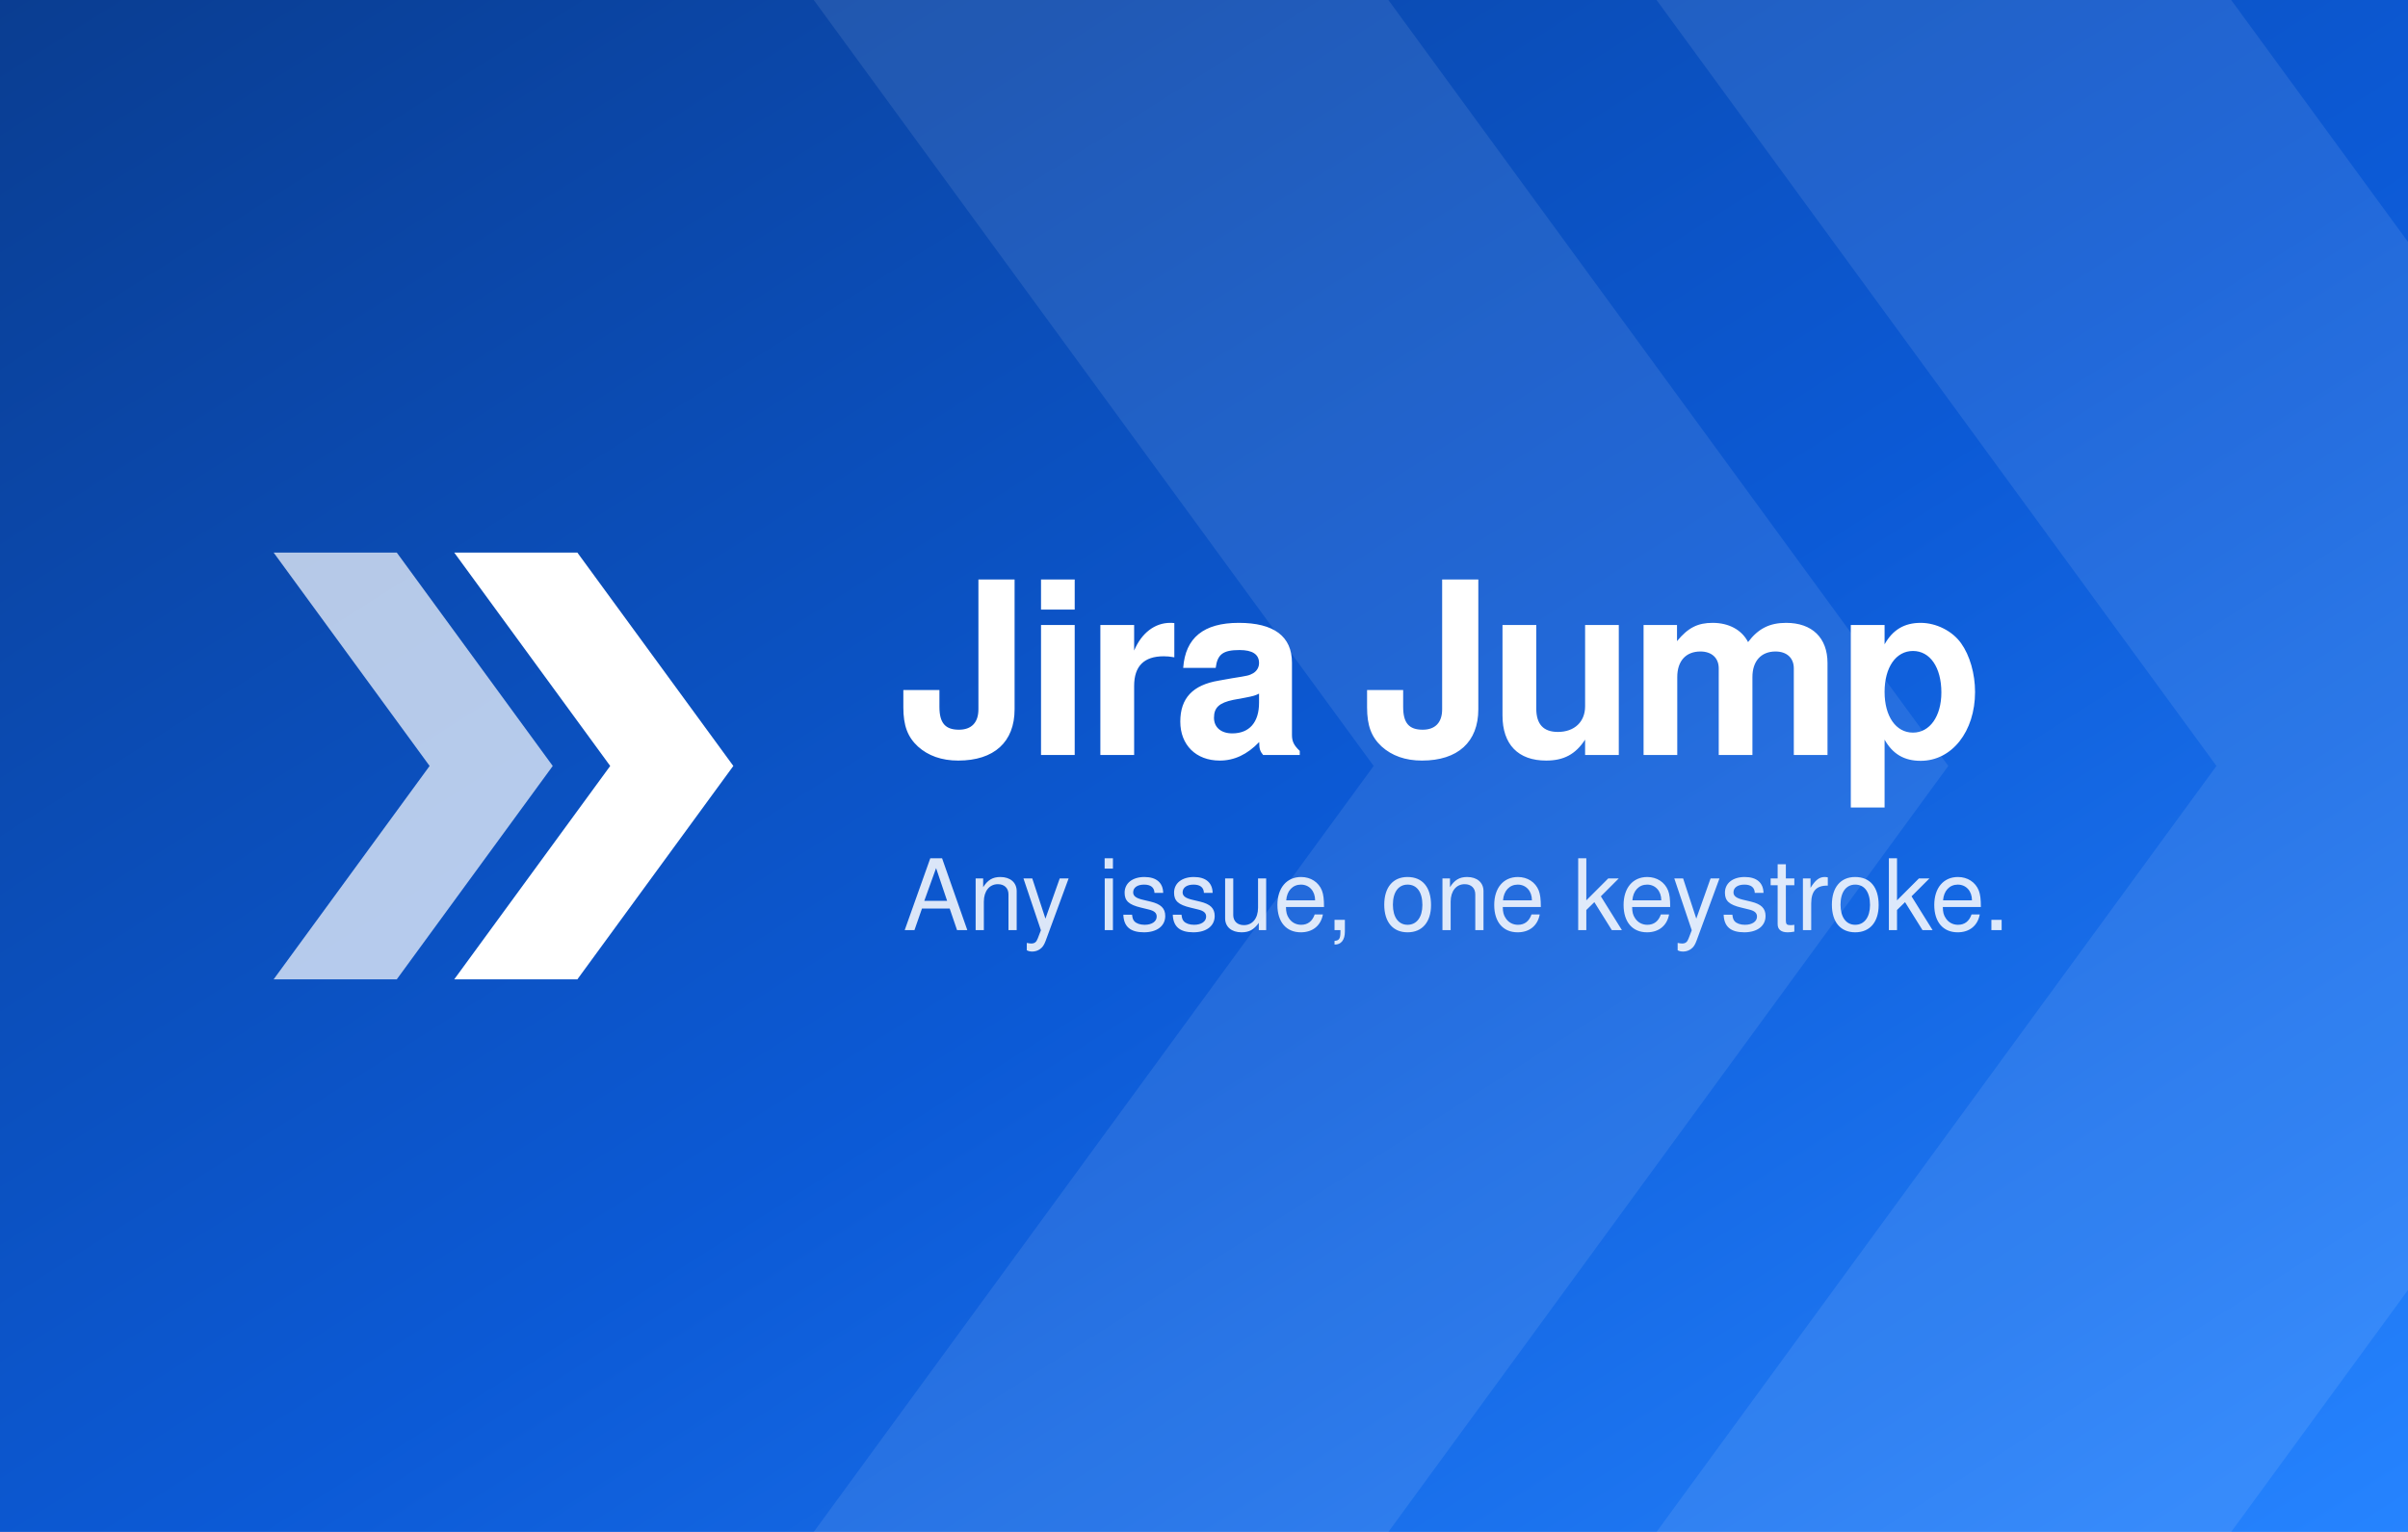
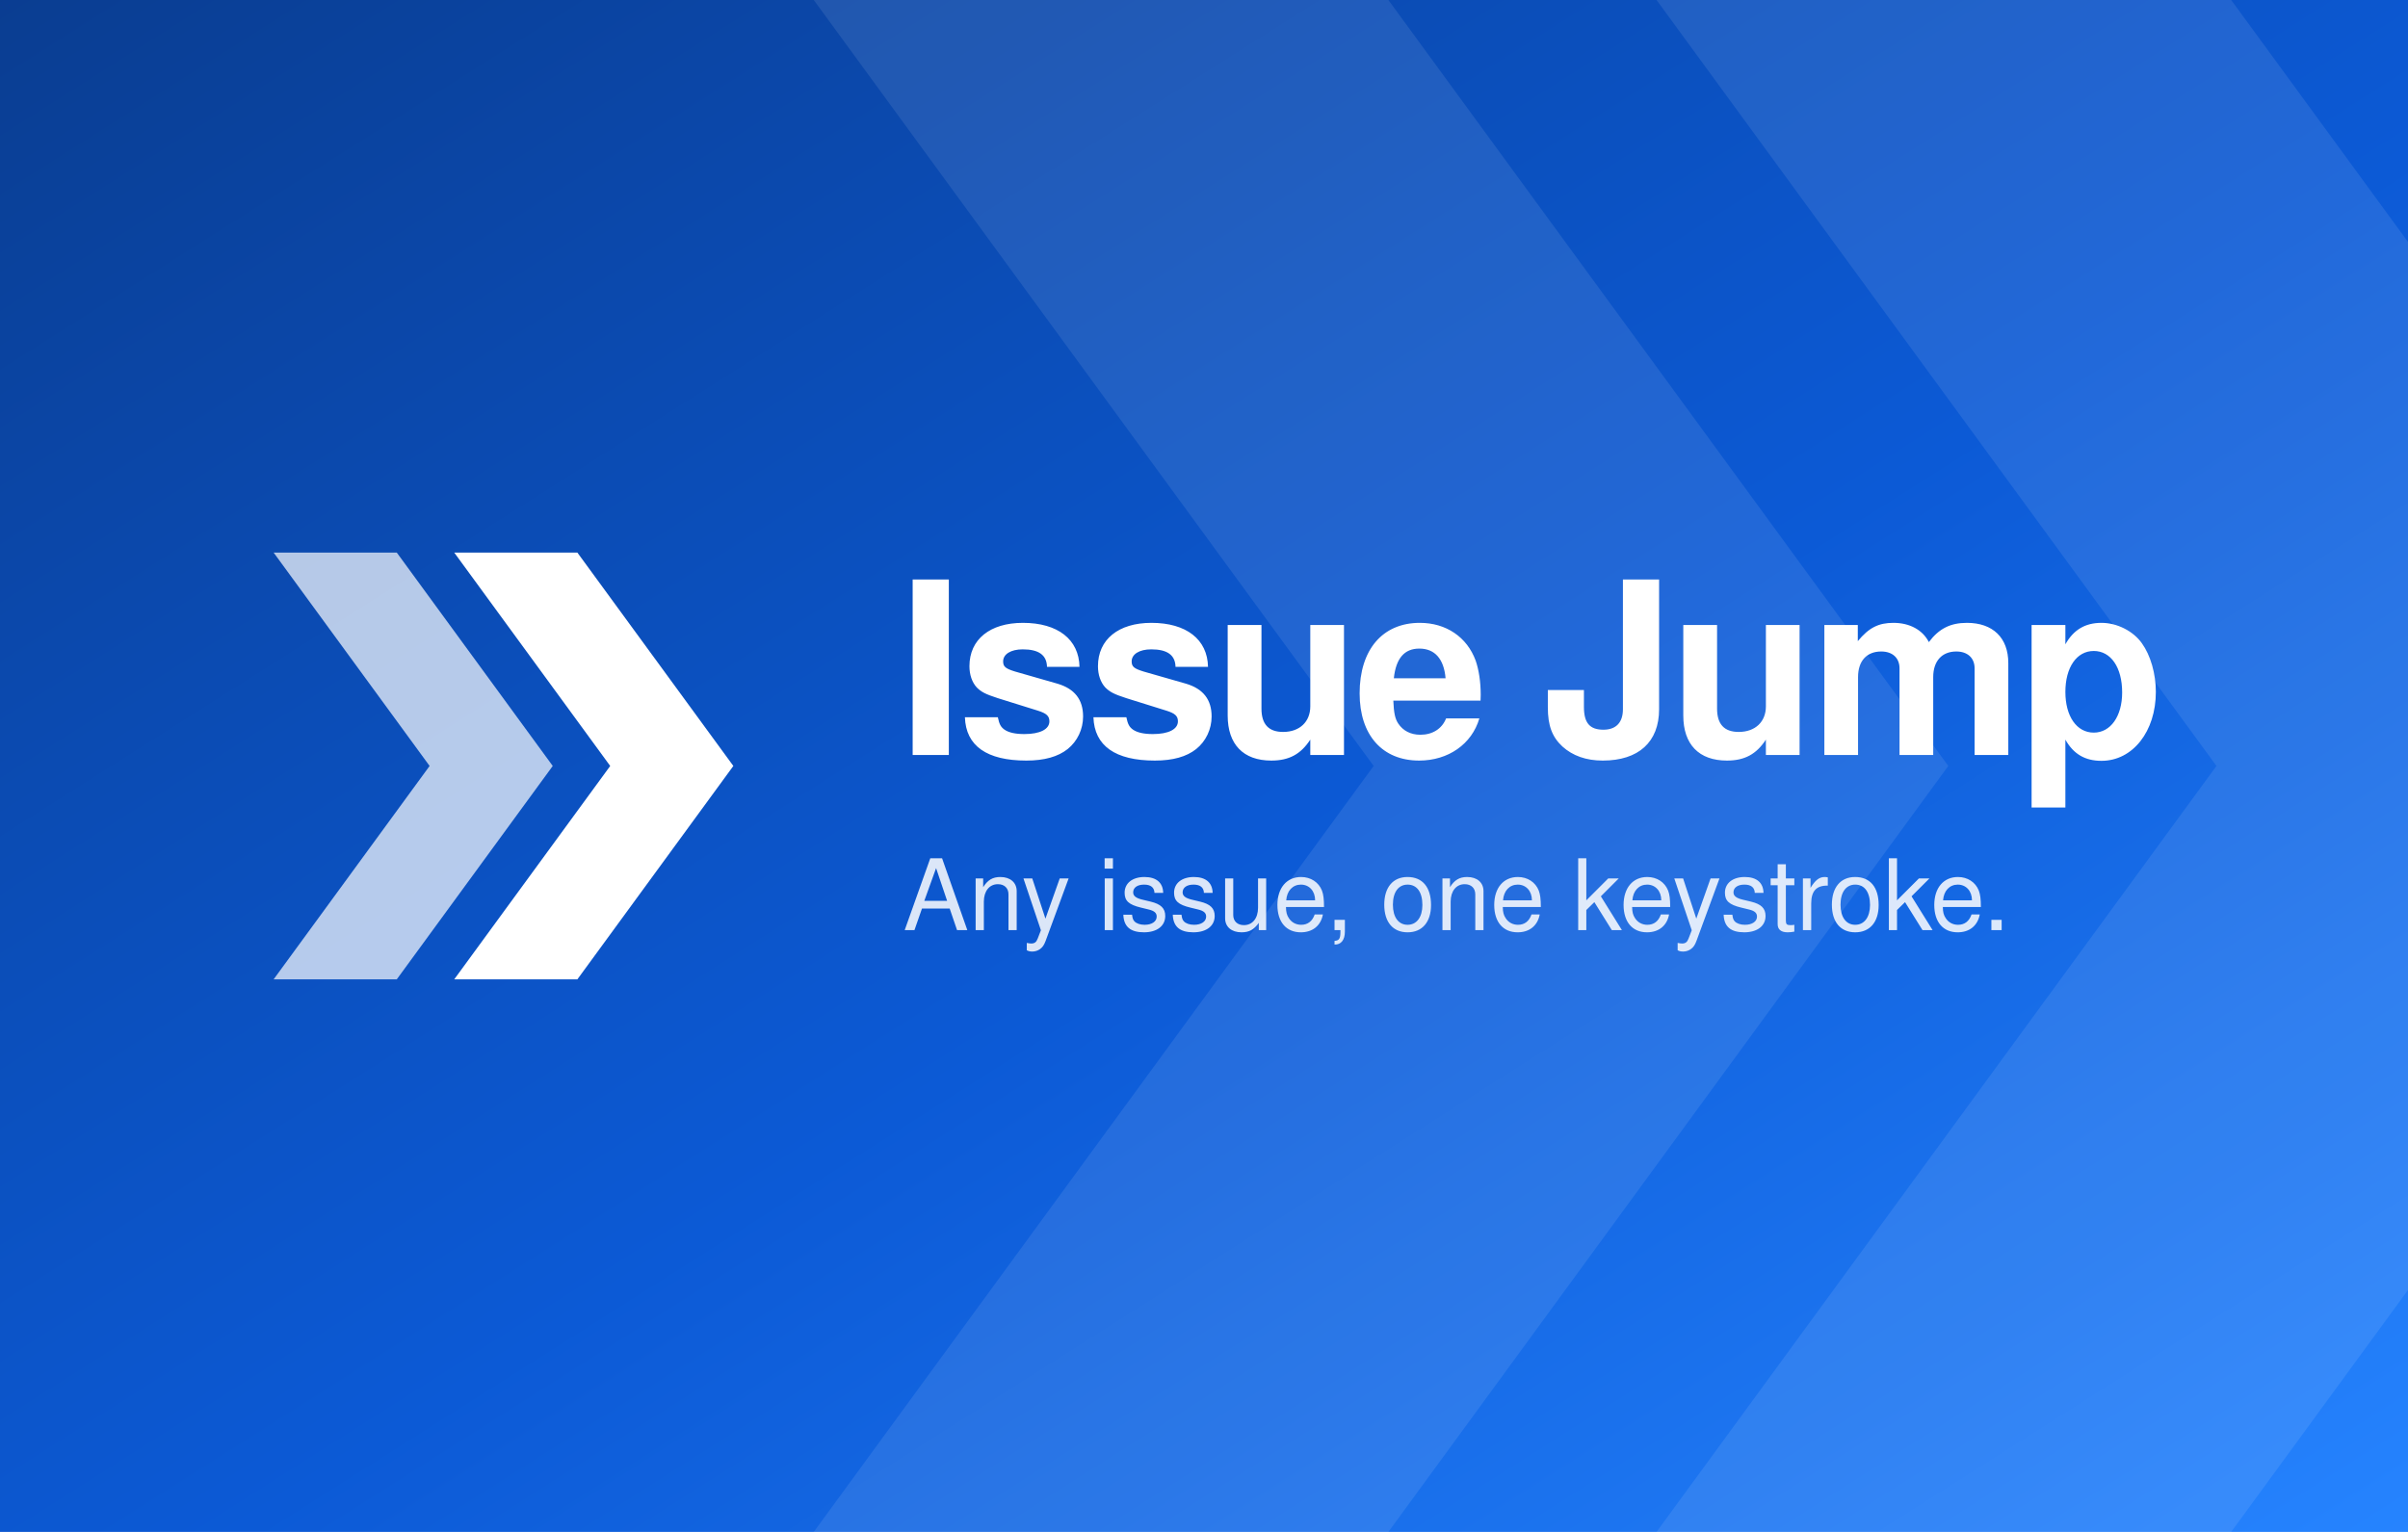
<svg xmlns="http://www.w3.org/2000/svg" viewBox="0 0 440 280">
  <defs>
    <linearGradient id="bg" x1="0" y1="0" x2="1" y2="1">
      <stop offset="0" stop-color="#0a3d91" />
      <stop offset=".55" stop-color="#0c5ad6" />
      <stop offset="1" stop-color="#2684ff" />
    </linearGradient>
  </defs>
  <rect width="440" height="280" fill="url(#bg)" />
  <svg x="90.0" y="-84.0" width="448.0" height="448.0" viewBox="0 0 128 128" opacity=".09">
    <path d="M8 12h30l38 52-38 52H8l38-52z" fill="#fff" />
    <path d="M52 12h30l38 52-38 52H52l38-52z" fill="#fff" />
  </svg>
  <svg x="44" y="92" width="96" height="96" viewBox="0 0 128 128">
    <path d="M8 12h30l38 52-38 52H8l38-52z" fill="#fff" fill-opacity=".7" />
    <path d="M52 12h30l38 52-38 52H52l38-52z" fill="#fff" />
  </svg>
-   <text x="164" y="138" font-family="Helvetica Neue, Helvetica, Arial, sans-serif" font-size="44" font-weight="700" fill="#fff" letter-spacing="-1.2">Jira Jump</text>
+   <text x="164" y="138" font-family="Helvetica Neue, Helvetica, Arial, sans-serif" font-size="44" font-weight="700" fill="#fff" letter-spacing="-1.2">Issue Jump</text>
  <text x="165" y="170" font-family="Helvetica Neue, Helvetica, Arial, sans-serif" font-size="18" fill="#fff" fill-opacity=".85">Any issue, one keystroke.</text>
</svg>
